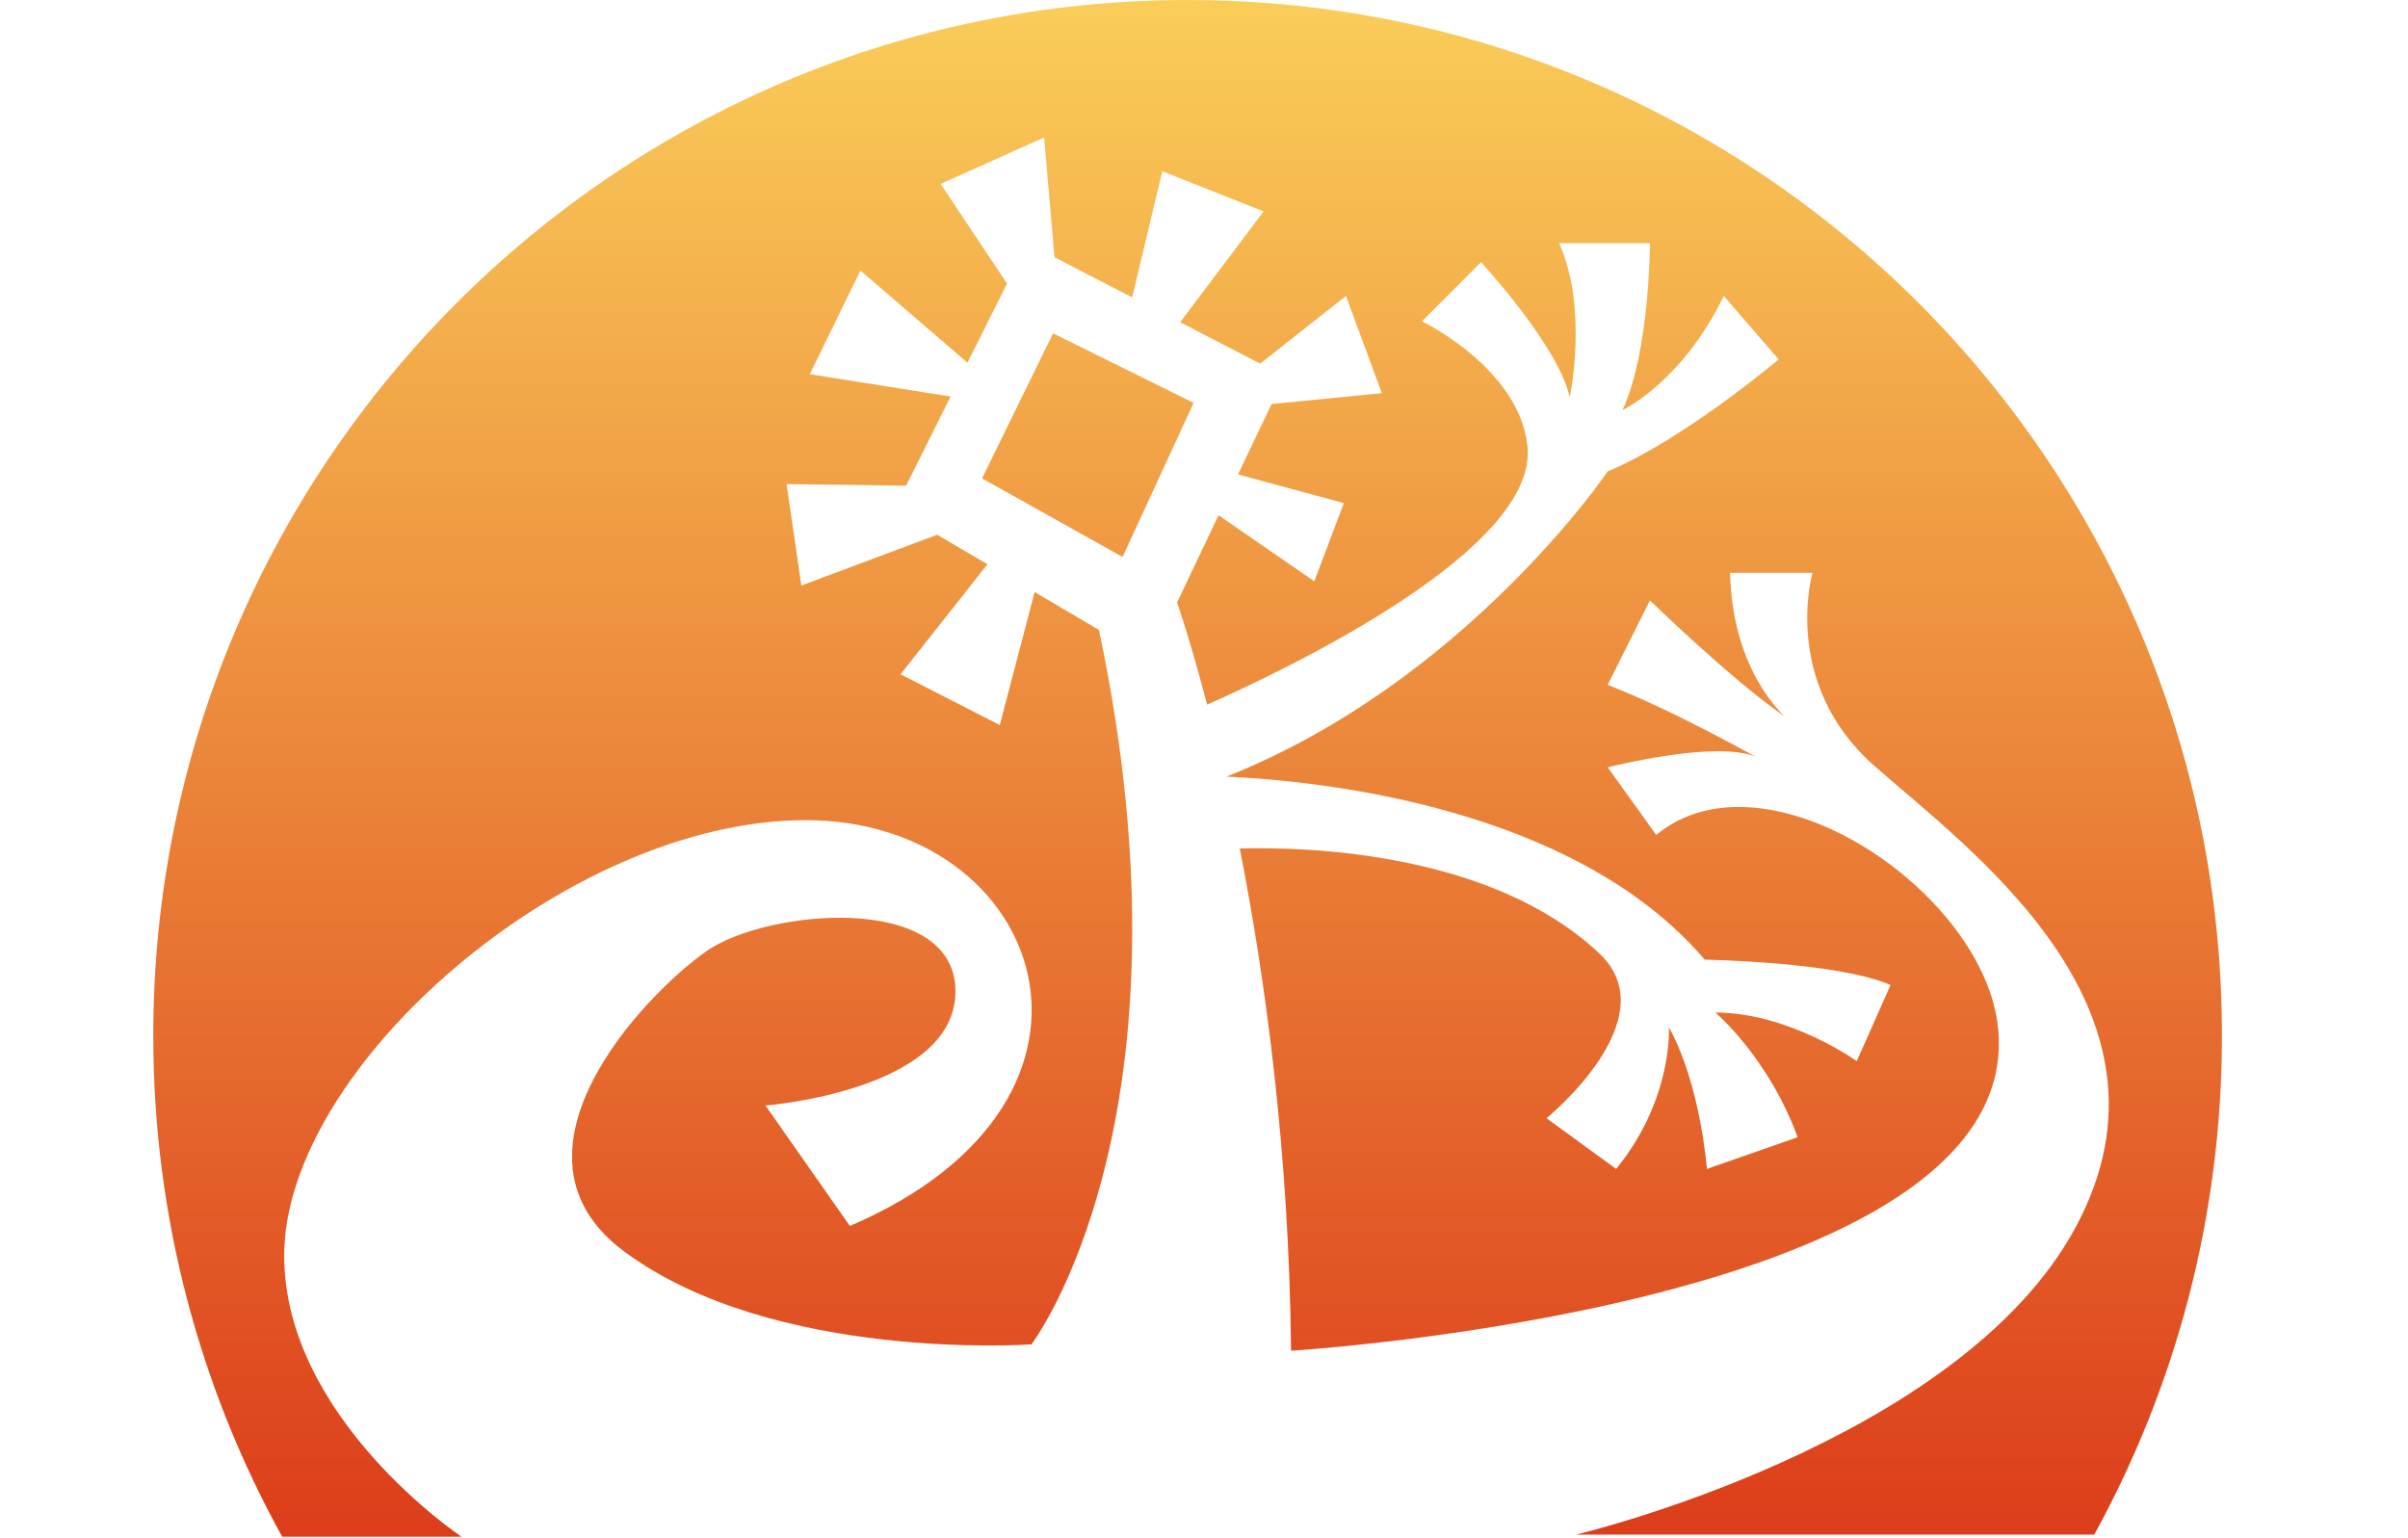
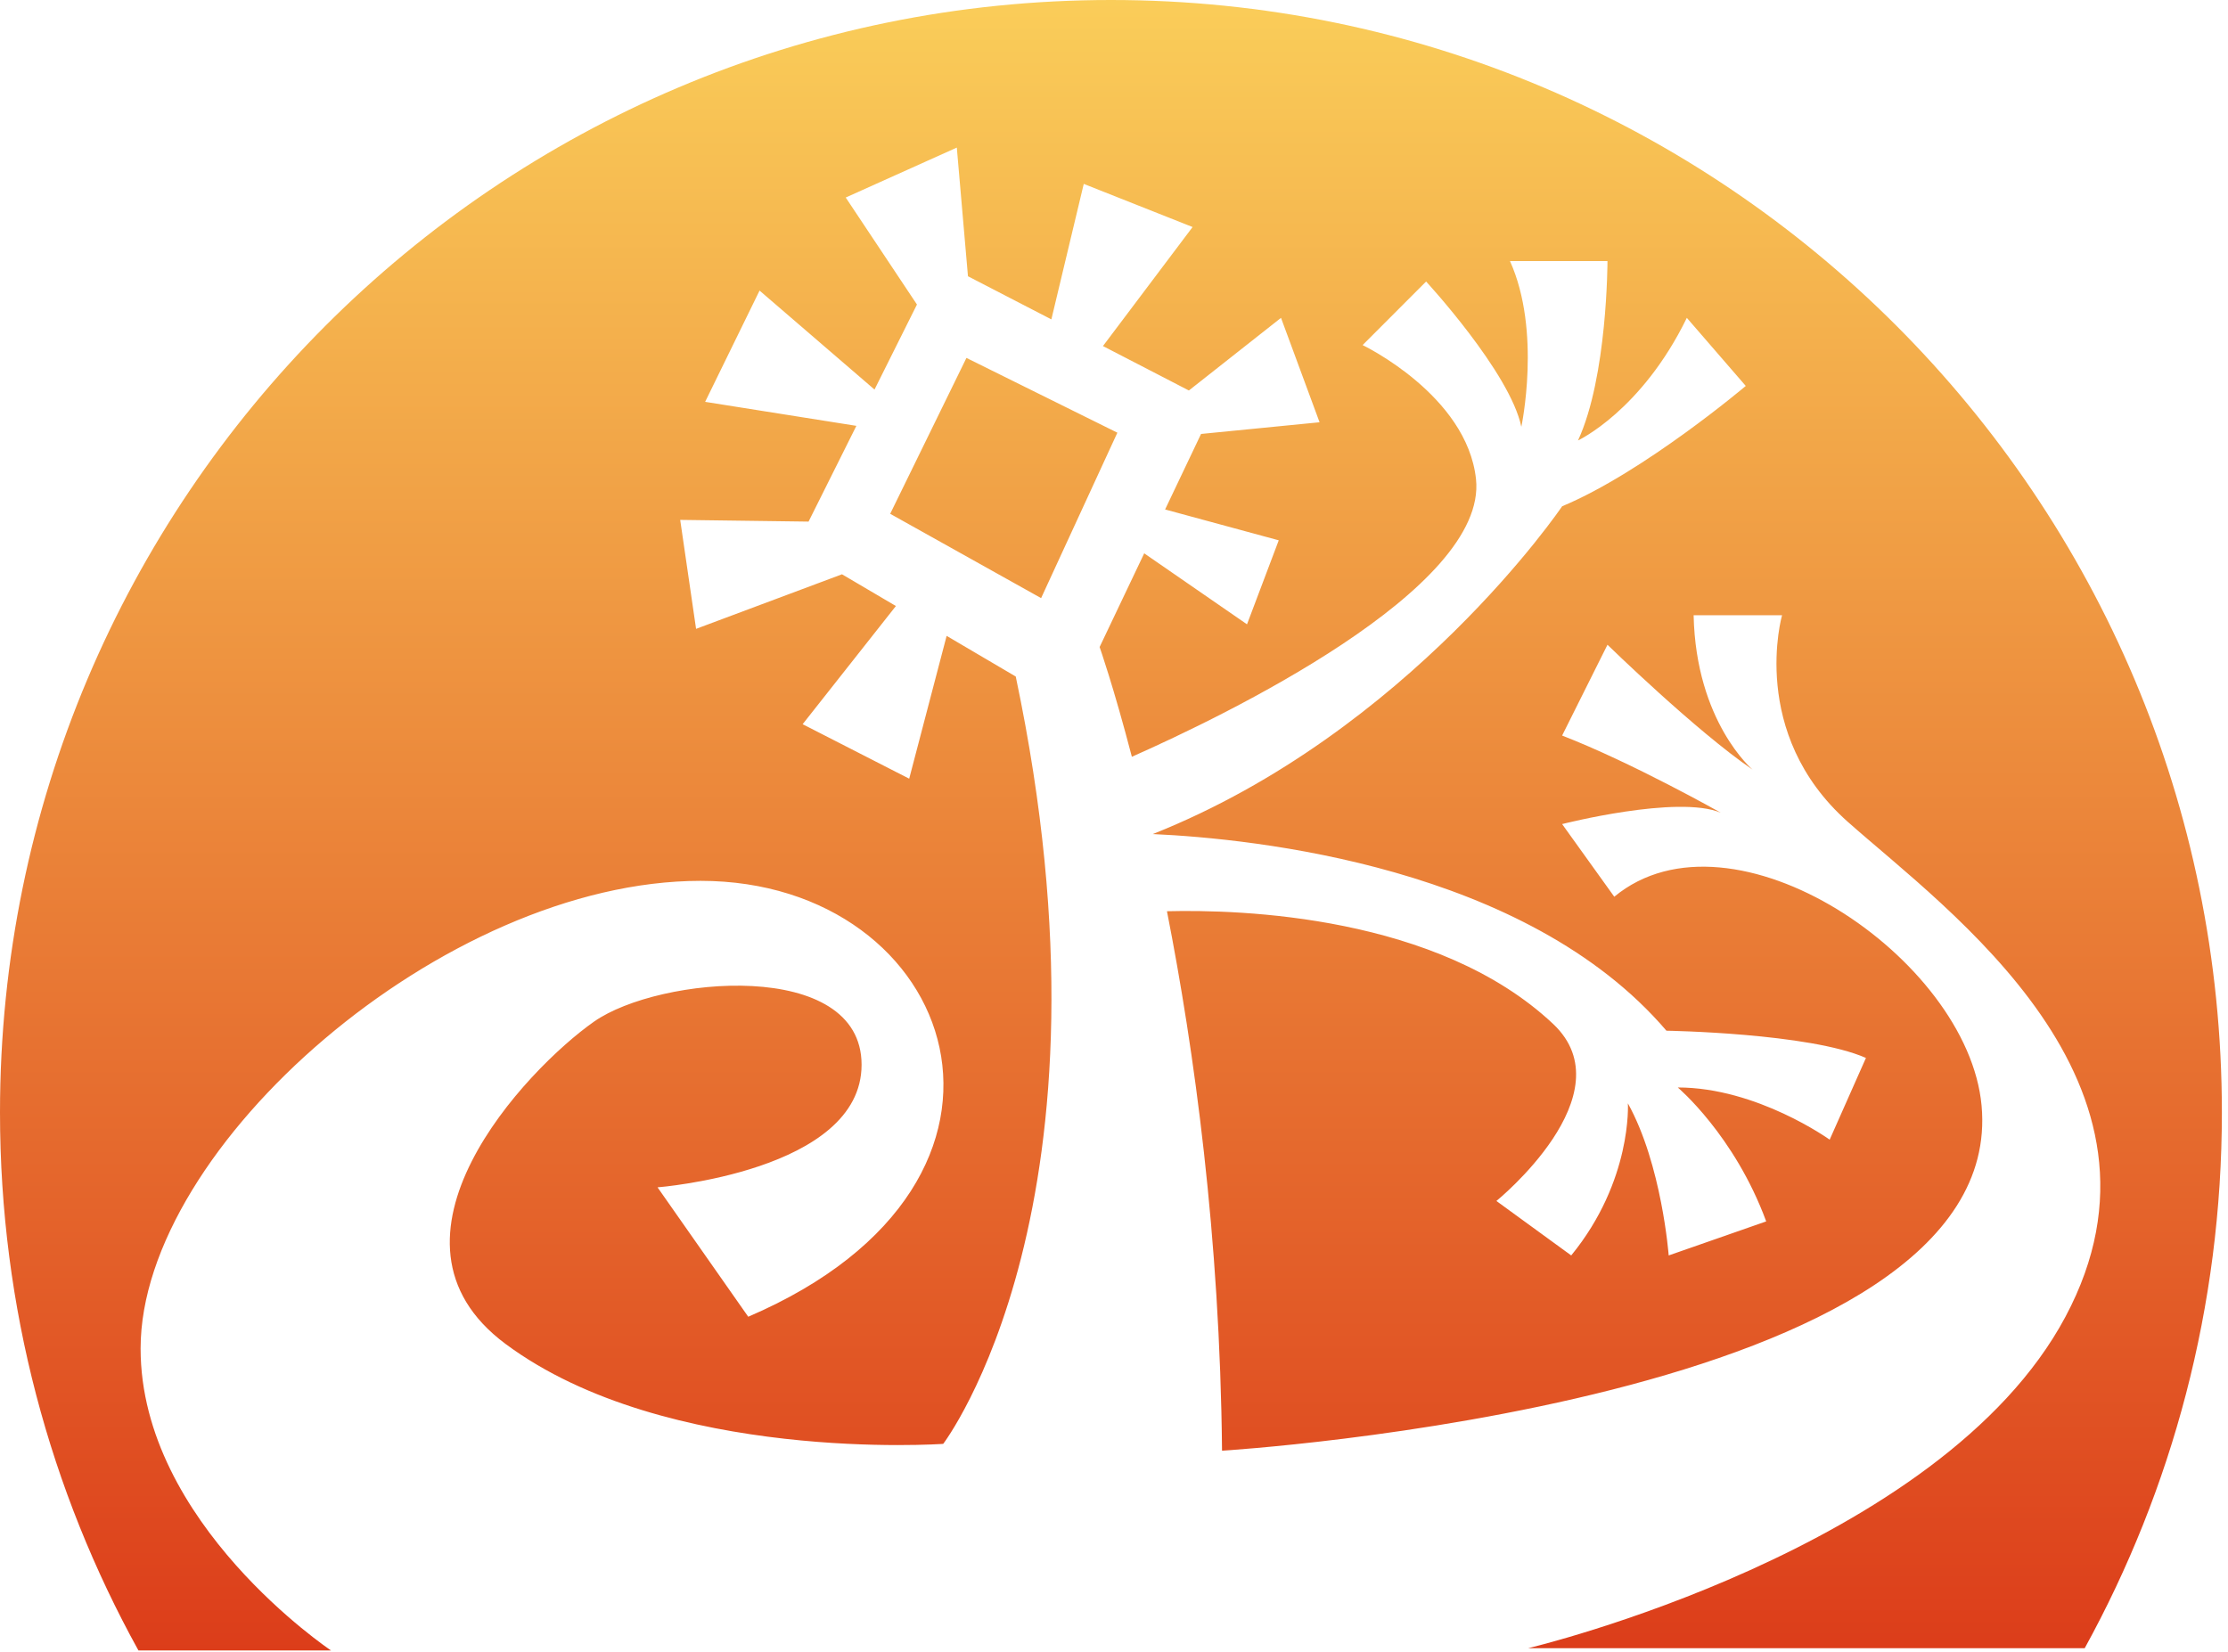
- <svg xmlns="http://www.w3.org/2000/svg" width="166" height="106" viewBox="0 0 166 106" fill="none">
-   <path d="M19.452 105.953C13.793 95.717 10.566 83.943 10.566 71.413C10.567 31.974 42.491 0.002 81.871 0.002C121.251 0.002 153.174 31.974 153.174 71.413C153.174 83.883 149.979 95.605 144.37 105.807H108.646C108.646 105.807 135.132 99.54 143.135 84.529C151.139 69.518 135.568 58.443 129.164 52.759C122.761 47.075 124.944 39.496 124.944 39.496H119.269C119.415 46.346 123.053 49.407 123.053 49.407C119.415 46.929 113.74 41.391 113.74 41.391L110.829 47.219C115.339 48.969 121.016 52.175 121.016 52.175C118.251 51.009 110.829 52.904 110.829 52.904L114.175 57.567C121.744 51.301 136.884 61.502 137.751 70.975C139.497 90.068 89.001 93.128 89.001 93.128C88.867 79.358 87.219 67.419 85.465 58.498C90.181 58.377 102.84 58.76 110.248 65.73C115.05 70.248 106.61 77.097 106.61 77.097L111.412 80.594C115.34 75.785 115.05 70.831 115.05 70.831C117.232 74.765 117.669 80.594 117.669 80.594L123.926 78.409C121.889 72.871 118.251 69.811 118.251 69.811C123.344 69.811 128 73.162 128 73.162L130.328 67.915C126.69 66.312 117.523 66.167 117.523 66.167C108.519 55.626 91.067 53.84 84.555 53.544C101.04 46.992 110.829 32.502 110.829 32.502C116.068 30.316 122.616 24.777 122.616 24.777L118.833 20.406C115.923 26.38 111.849 28.276 111.849 28.276C113.74 24.195 113.74 16.763 113.74 16.763H107.482C109.519 21.28 108.211 27.401 108.211 27.401C107.482 23.904 102.099 18.074 102.099 18.074L98.024 22.155C98.024 22.155 104.718 25.361 105.3 30.753C106.063 37.827 89.041 45.999 83.213 48.582C82.033 44.056 81.144 41.537 81.144 41.537L84.005 35.523L90.603 40.08L92.64 34.687L85.347 32.707L87.654 27.859L95.26 27.109L92.786 20.406L86.872 25.068L81.357 22.217L87.11 14.576L80.125 11.807L78.047 20.504L72.694 17.736L71.977 9.476L64.847 12.682L69.42 19.551L66.696 25.009L59.317 18.656L55.824 25.797L65.531 27.339L62.462 33.486L54.224 33.376L55.242 40.371L64.608 36.868L68.069 38.905L62.082 46.491L68.921 49.989L71.325 40.821L75.76 43.431C82.891 77.242 71.105 92.69 71.105 92.69C71.105 92.69 53.35 93.954 43.019 86.278C33.997 79.574 44.33 68.644 48.695 65.583C52.867 62.657 65.865 61.502 65.865 68.352C65.865 75.201 52.769 76.222 52.769 76.222L58.59 84.528C78.963 75.785 71.978 56.547 55.535 56.547C39.091 56.547 19.591 73.599 19.591 86.569C19.591 97.791 31.814 105.952 31.814 105.952H19.452V105.953ZM67.701 32.985L77.388 38.398L82.283 27.778L72.596 22.978L67.701 32.985Z" fill="url(#paint0_linear)" />
+ <svg xmlns="http://www.w3.org/2000/svg" width="143" height="106" viewBox="0 0 143 106" fill="none">
+   <path d="M8.886 105.951C3.226 95.715 0 83.941 0 71.412C0.001 31.972 31.925 0 71.304 0C110.684 0 142.607 31.972 142.607 71.412C142.607 83.881 139.413 95.603 133.803 105.805H98.08C98.08 105.805 124.565 99.538 132.568 84.527C140.573 69.516 125.001 58.441 118.597 52.757C112.195 47.073 114.378 39.494 114.378 39.494H108.702C108.849 46.344 112.486 49.405 112.486 49.405C108.849 46.927 103.173 41.389 103.173 41.389L100.262 47.218C104.772 48.967 110.449 52.173 110.449 52.173C107.685 51.007 100.262 52.901 100.262 52.901L103.609 57.565C111.177 51.299 126.318 61.5 127.184 70.974C128.93 90.066 78.434 93.126 78.434 93.126C78.301 79.356 76.652 67.417 74.899 58.496C79.615 58.376 92.274 58.758 99.682 65.728C104.483 70.246 96.044 77.095 96.044 77.095L100.846 80.592C104.774 75.783 104.483 70.829 104.483 70.829C106.666 74.763 107.102 80.592 107.102 80.592L113.36 78.407C111.323 72.869 107.684 69.809 107.684 69.809C112.778 69.809 117.434 73.16 117.434 73.16L119.762 67.913C116.124 66.31 106.957 66.165 106.957 66.165C97.952 55.624 80.5 53.838 73.989 53.542C90.474 46.99 100.263 32.5 100.263 32.5C105.502 30.314 112.049 24.775 112.049 24.775L108.266 20.404C105.356 26.378 101.282 28.274 101.282 28.274C103.173 24.193 103.173 16.761 103.173 16.761H96.916C98.953 21.279 97.644 27.399 97.644 27.399C96.916 23.901 91.532 18.072 91.532 18.072L87.457 22.153C87.457 22.153 94.151 25.359 94.734 30.751C95.497 37.825 78.475 45.997 72.647 48.58C71.466 44.054 70.577 41.535 70.577 41.535L73.439 35.521L80.037 40.078L82.074 34.685L74.78 32.705L77.087 27.857L84.694 27.107L82.219 20.404L76.306 25.067L70.791 22.215L76.544 14.574L69.559 11.805L67.48 20.502L62.127 17.734L61.411 9.474L54.281 12.68L58.853 19.549L56.129 25.007L48.751 18.654L45.258 25.796L54.965 27.337L51.896 33.484L43.657 33.374L44.676 40.369L54.042 36.866L57.502 38.903L51.516 46.489L58.355 49.987L60.758 40.819L65.194 43.429C72.324 77.24 60.538 92.688 60.538 92.688C60.538 92.688 42.784 93.952 32.452 86.276C23.43 79.572 33.764 68.642 38.128 65.581C42.301 62.655 55.299 61.5 55.299 68.35C55.299 75.2 42.203 76.22 42.203 76.22L48.024 84.527C68.397 75.783 61.411 56.545 44.968 56.545C28.525 56.545 9.024 73.597 9.024 86.567C9.024 97.789 21.247 105.95 21.247 105.95H8.886V105.951ZM57.135 32.983L66.822 38.396L71.716 27.776L62.029 22.976L57.135 32.983Z" fill="url(#paint0_linear)" />
  <defs>
-     <linearGradient id="paint0_linear" x1="81.87" y1="0.002" x2="81.87" y2="105.953" gradientUnits="userSpaceOnUse">
+     <linearGradient id="paint0_linear" x1="71.304" y1="0" x2="71.304" y2="105.951" gradientUnits="userSpaceOnUse">
      <stop stop-color="#FACD59" />
      <stop offset="1" stop-color="#DC3D1A" />
    </linearGradient>
  </defs>
</svg>
